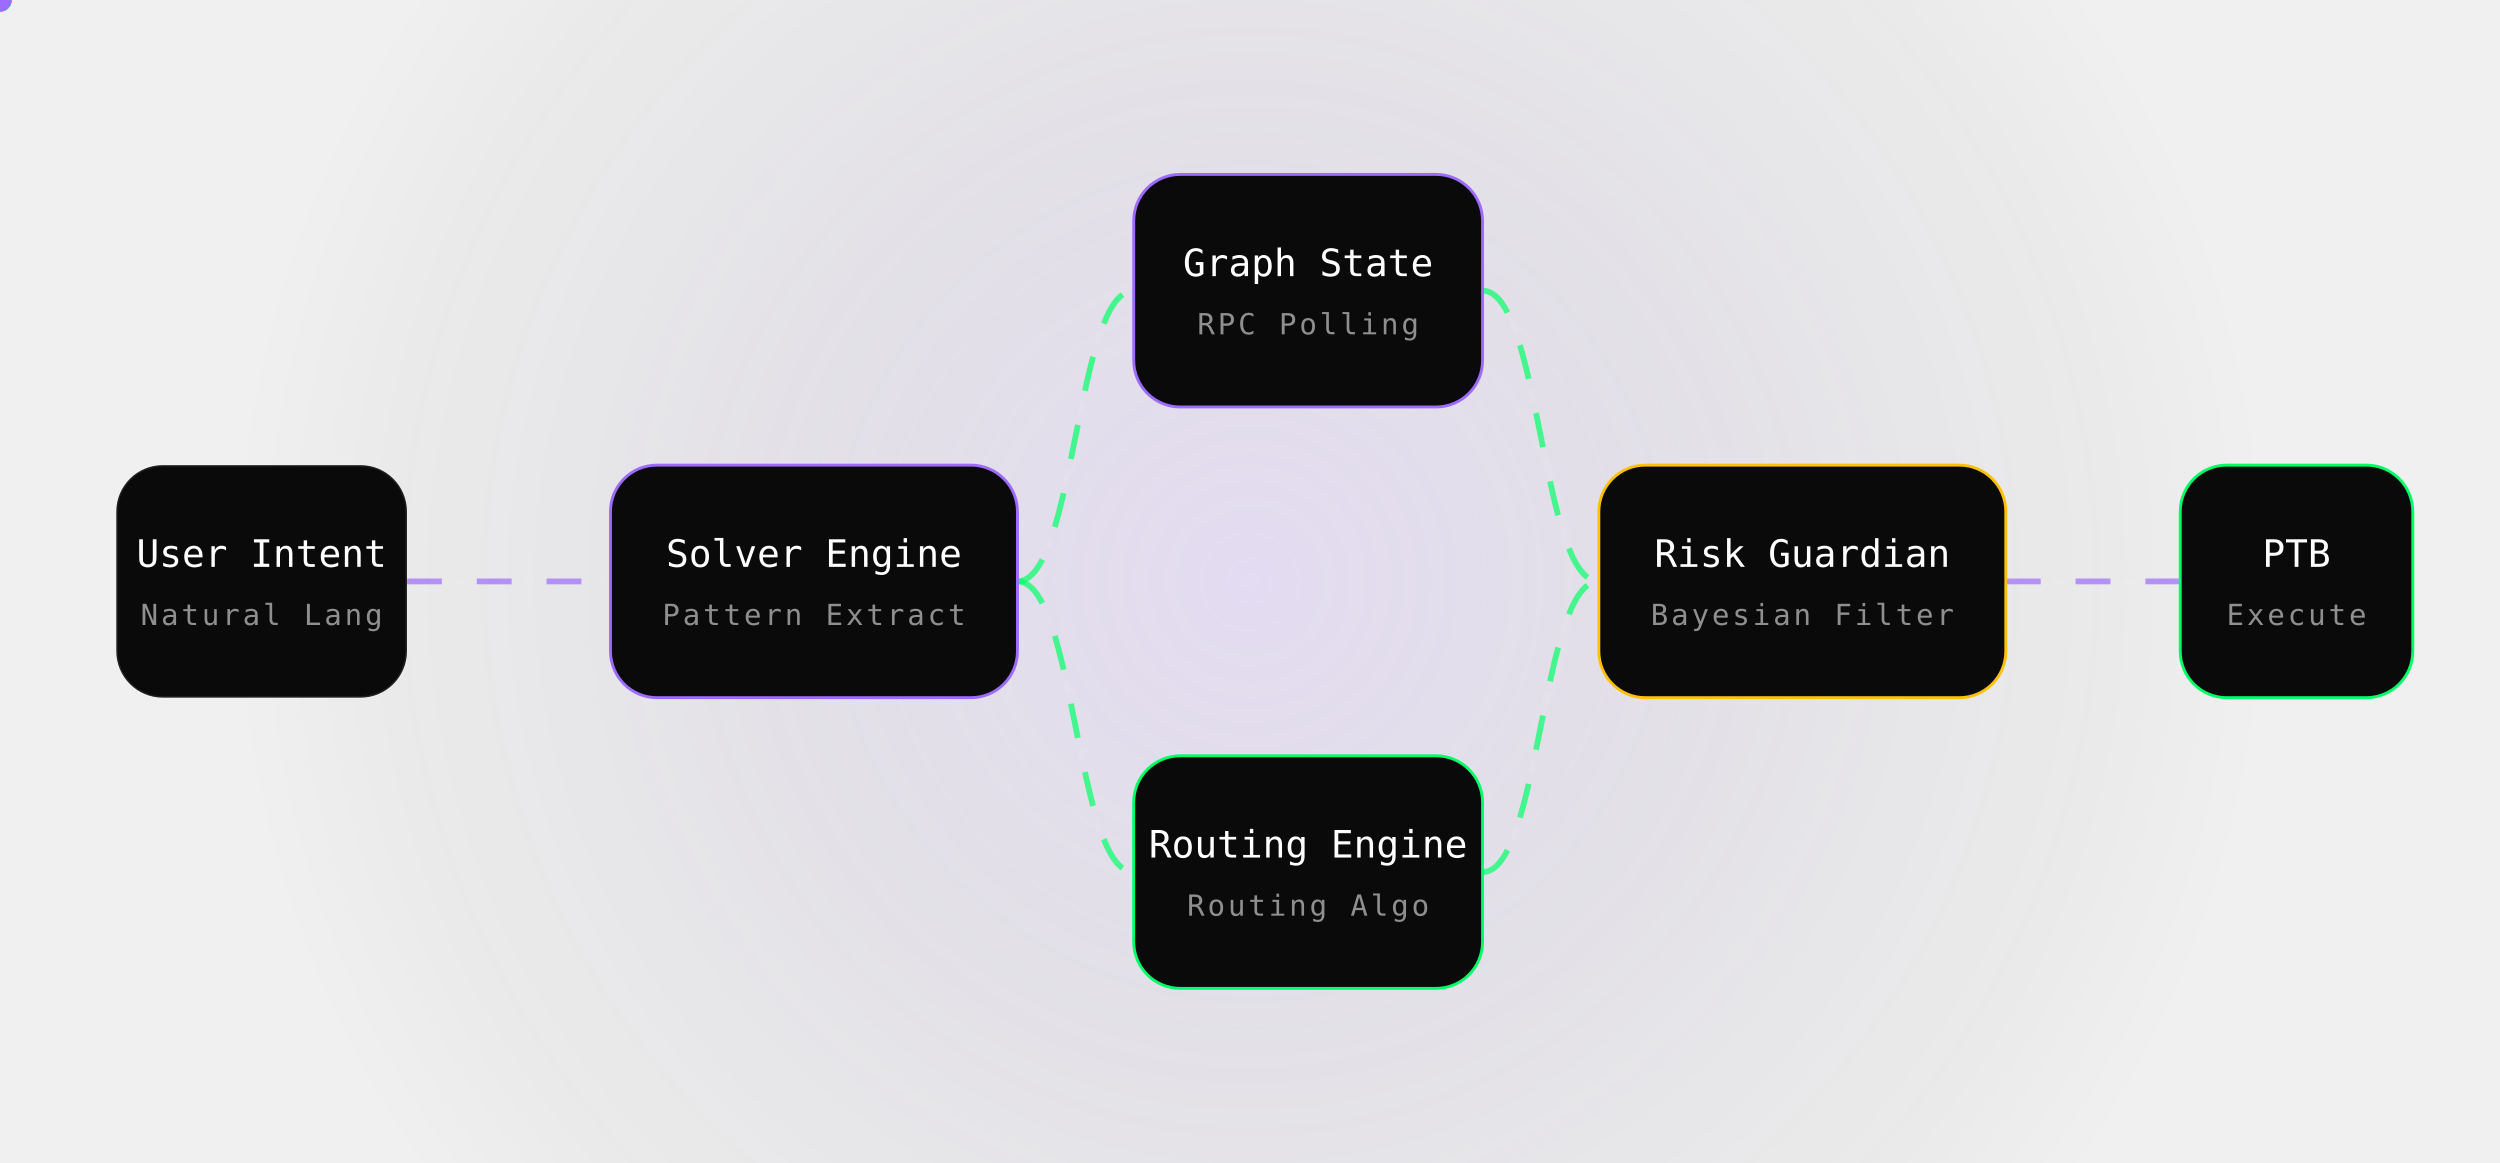
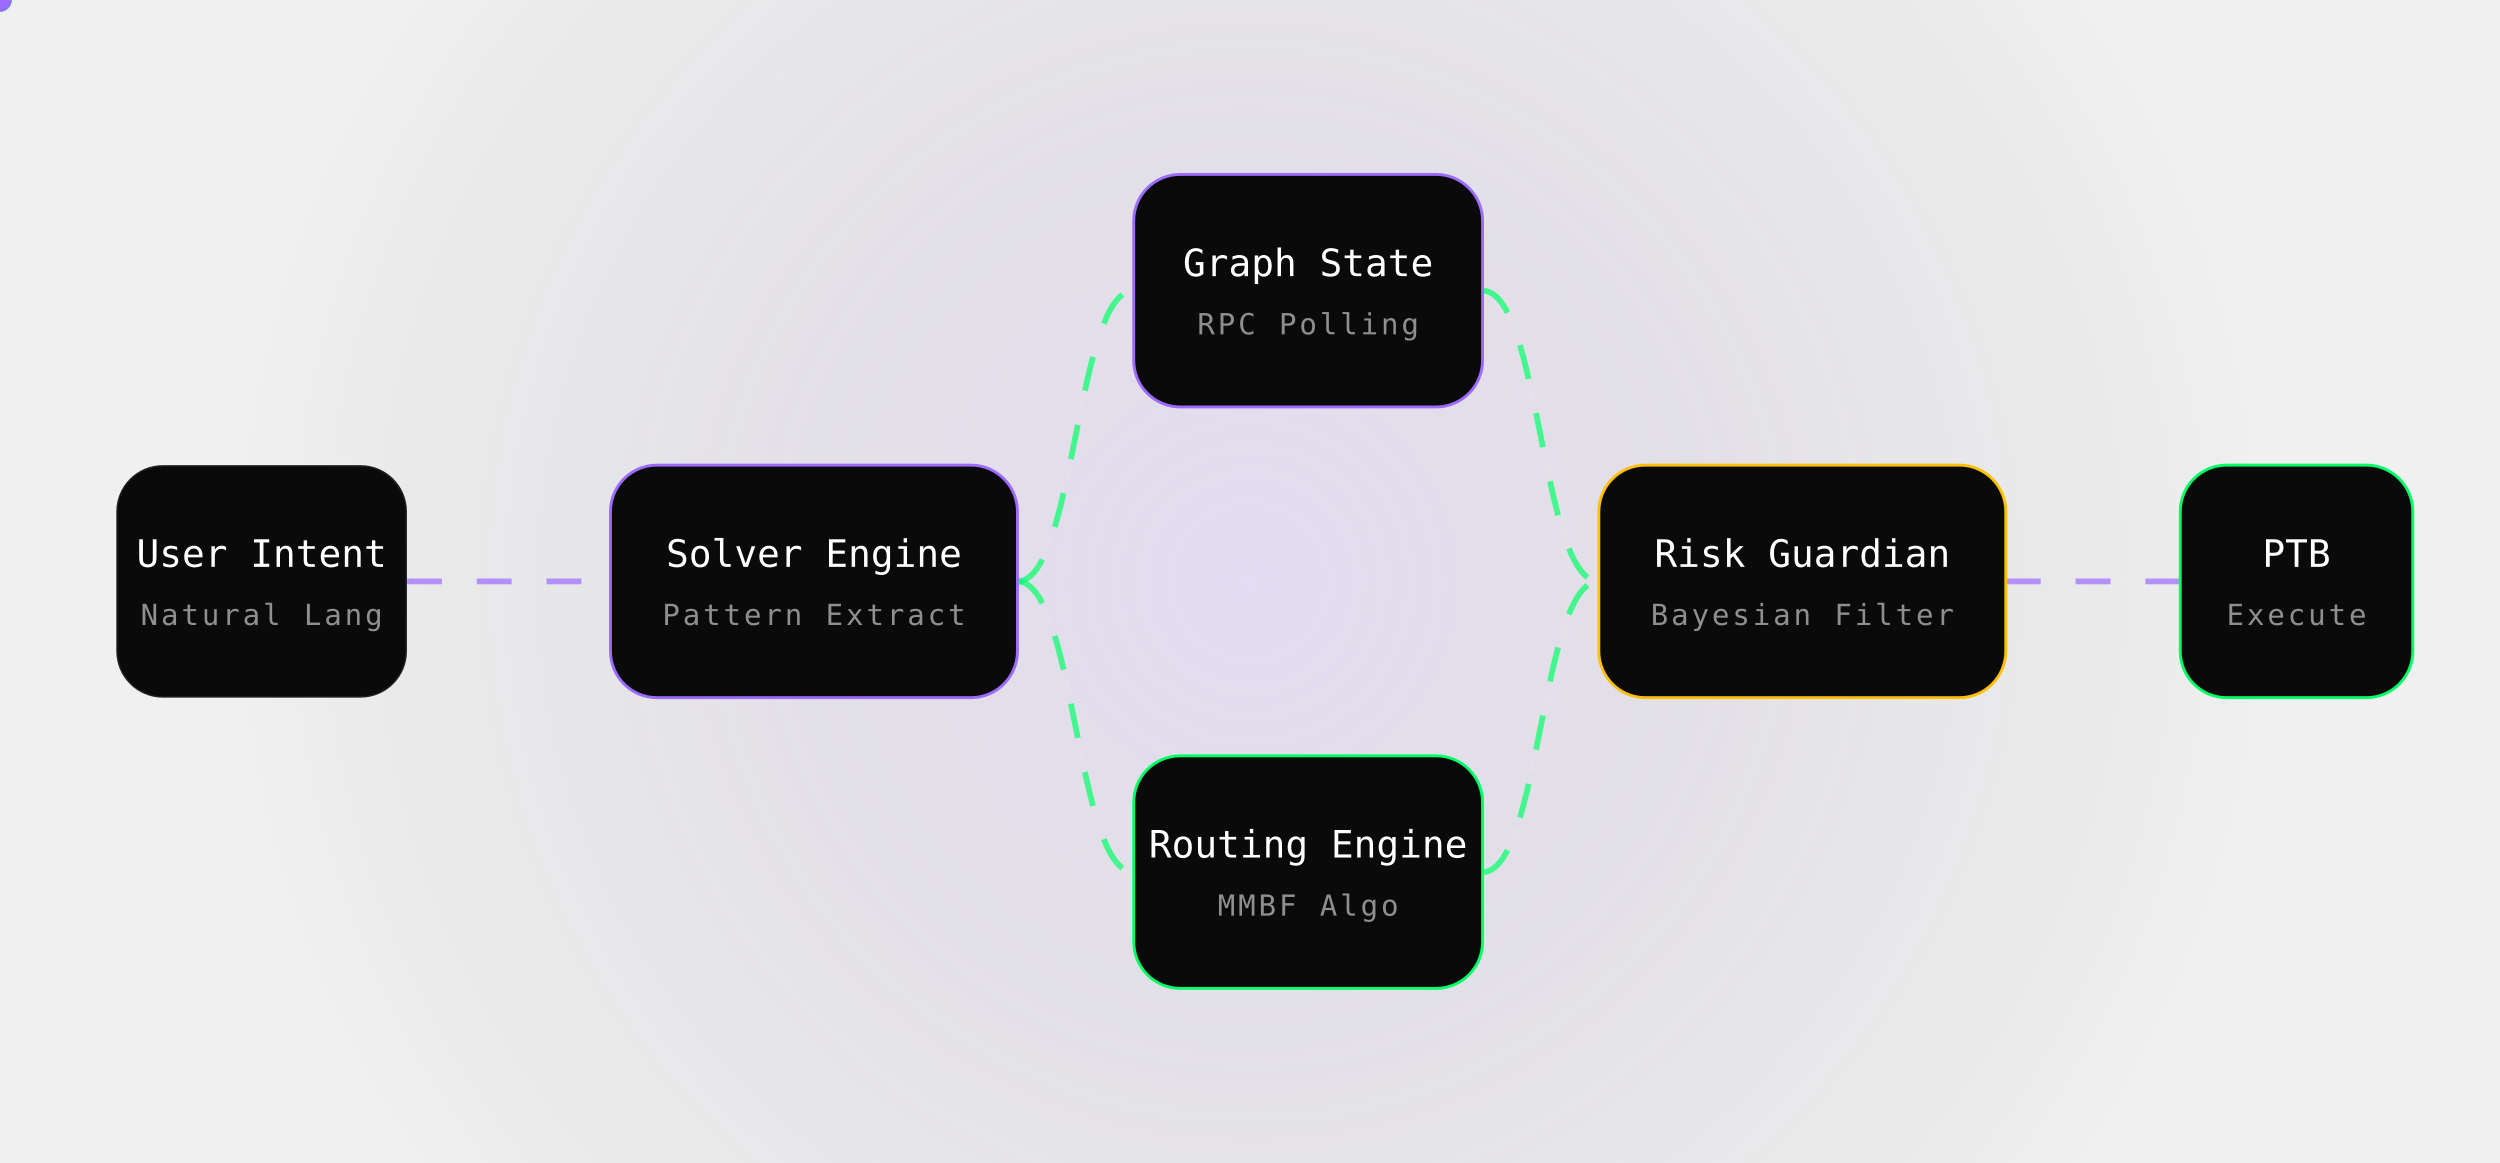
<svg xmlns="http://www.w3.org/2000/svg" width="100%" height="100%" viewBox="0 0 860 400">
  <defs>
    <radialGradient id="glow" cx="50%" cy="50%" r="50%">
      <stop offset="0%" stop-color="#9D6BFF" stop-opacity="0.15" />
      <stop offset="100%" stop-color="#000000" stop-opacity="0" />
    </radialGradient>
  </defs>
  <style>
    .rect-bg { fill: transparent; }
    .node { fill: #0A0A0A; stroke: rgba(255,255,255,0.1); stroke-width: 1; rx: 16; }
    .node-active { fill: #0A0A0A; stroke: #9D6BFF; stroke-width: 1; rx: 16; }
    .node-safe { fill: #0A0A0A; stroke: #00FF66; stroke-width: 1; rx: 16; }
    .text { fill: #FFFFFF; font-family: ui-monospace, SFMono-Regular, Menlo, Monaco, monospace; font-size: 13px; text-anchor: middle; font-weight: 500; }
    .text-sub { fill: #8F8F8F; font-family: ui-monospace, SFMono-Regular, Menlo, Monaco, monospace; font-size: 10px; text-transform: uppercase; text-anchor: middle; letter-spacing: 1px; }
    .line { fill: none; stroke: rgba(255,255,255,0.05); stroke-width: 2; stroke-dasharray: 4 4; }
    .flow-path { fill: none; stroke: #9D6BFF; stroke-width: 2; stroke-dasharray: 12 12; animation: dash 2s linear infinite; opacity: 0.7; }
    .flow-path-fast { fill: none; stroke: #00FF66; stroke-width: 2; stroke-dasharray: 12 12; animation: dash 1s linear infinite; opacity: 0.7; }
    @keyframes dash { to { stroke-dashoffset: -48; } }
    @keyframes pulseBorder { 0% { stroke: rgba(255,255,255,0.1); } 50% { stroke: #9D6BFF; } 100% { stroke: rgba(255,255,255,0.1); } }
    @keyframes pulseSafe { 0% { stroke: rgba(255,255,255,0.1); } 50% { stroke: #00FF66; } 100% { stroke: rgba(255,255,255,0.1); } }
    .pulse-anim { animation: pulseBorder 2s infinite; }
    .pulse-safe-anim { animation: pulseSafe 2.5s infinite; }
  </style>
  <rect width="100%" height="100%" class="rect-bg" />
  <circle cx="430" cy="200" r="350" fill="url(#glow)" />
  <path class="line" d="M 140 200 L 210 200" />
  <path class="line" d="M 350 200 C 370 200, 370 100, 390 100" />
  <path class="line" d="M 350 200 C 370 200, 370 300, 390 300" />
  <path class="line" d="M 510 100 C 530 100, 530 200, 550 200" />
  <path class="line" d="M 510 300 C 530 300, 530 200, 550 200" />
  <path class="line" d="M 690 200 L 750 200" />
  <path class="flow-path" d="M 140 200 L 210 200" />
  <path class="flow-path-fast" d="M 350 200 C 370 200, 370 100, 390 100" />
  <path class="flow-path-fast" d="M 350 200 C 370 200, 370 300, 390 300" />
  <path class="flow-path-fast" d="M 510 100 C 530 100, 530 200, 550 200" />
  <path class="flow-path-fast" d="M 510 300 C 530 300, 530 200, 550 200" />
  <path class="flow-path" d="M 690 200 L 750 200" />
  <circle r="4" fill="#FFF">
    <animateMotion dur="2s" repeatCount="indefinite" path="M 140 200 L 210 200" />
  </circle>
  <circle r="4" fill="#00FF66">
    <animateMotion dur="1.5s" repeatCount="indefinite" path="M 350 200 C 370 200, 370 100, 390 100" />
  </circle>
  <circle r="4" fill="#00FF66">
    <animateMotion dur="1.8s" repeatCount="indefinite" path="M 350 200 C 370 200, 370 300, 390 300" />
  </circle>
  <circle r="4" fill="#00FF66">
    <animateMotion dur="1.5s" repeatCount="indefinite" path="M 510 100 C 530 100, 530 200, 550 200" />
  </circle>
  <circle r="4" fill="#00FF66">
    <animateMotion dur="1.8s" repeatCount="indefinite" path="M 510 300 C 530 300, 530 200, 550 200" />
  </circle>
  <circle r="4" fill="#9D6BFF">
    <animateMotion dur="2s" repeatCount="indefinite" path="M 690 200 L 750 200" />
  </circle>
  <g transform="translate(40, 160)">
    <rect class="node" width="100" height="80" />
    <text class="text" x="50" y="35">User Intent</text>
    <text class="text-sub" x="50" y="55">Natural Lang</text>
  </g>
  <g transform="translate(210, 160)">
    <rect class="node-active pulse-anim" width="140" height="80" />
    <text class="text" x="70" y="35">Solver Engine</text>
    <text class="text-sub" x="70" y="55">Pattern Extract</text>
  </g>
  <g transform="translate(390, 60)">
    <rect class="node-active" width="120" height="80" />
    <text class="text" x="60" y="35">Graph State</text>
    <text class="text-sub" x="60" y="55">RPC Polling</text>
  </g>
  <g transform="translate(390, 260)">
    <rect class="node-safe pulse-safe-anim" width="120" height="80" />
    <text class="text" x="60" y="35">Routing Engine</text>
-     <text class="text-sub" x="60" y="55">Routing Algo</text>
+     <text class="text-sub" x="60" y="55">MMBF Algo</text>
  </g>
  <g transform="translate(550, 160)">
    <rect class="node-active" width="140" height="80" style="stroke: #FFC107;" />
    <text class="text" x="70" y="35">Risk Guardian</text>
    <text class="text-sub" x="70" y="55">Bayesian Filter</text>
  </g>
  <g transform="translate(750, 160)">
    <rect class="node-safe" width="80" height="80" />
    <text class="text" x="40" y="35">PTB</text>
    <text class="text-sub" x="40" y="55">Execute</text>
  </g>
</svg>
